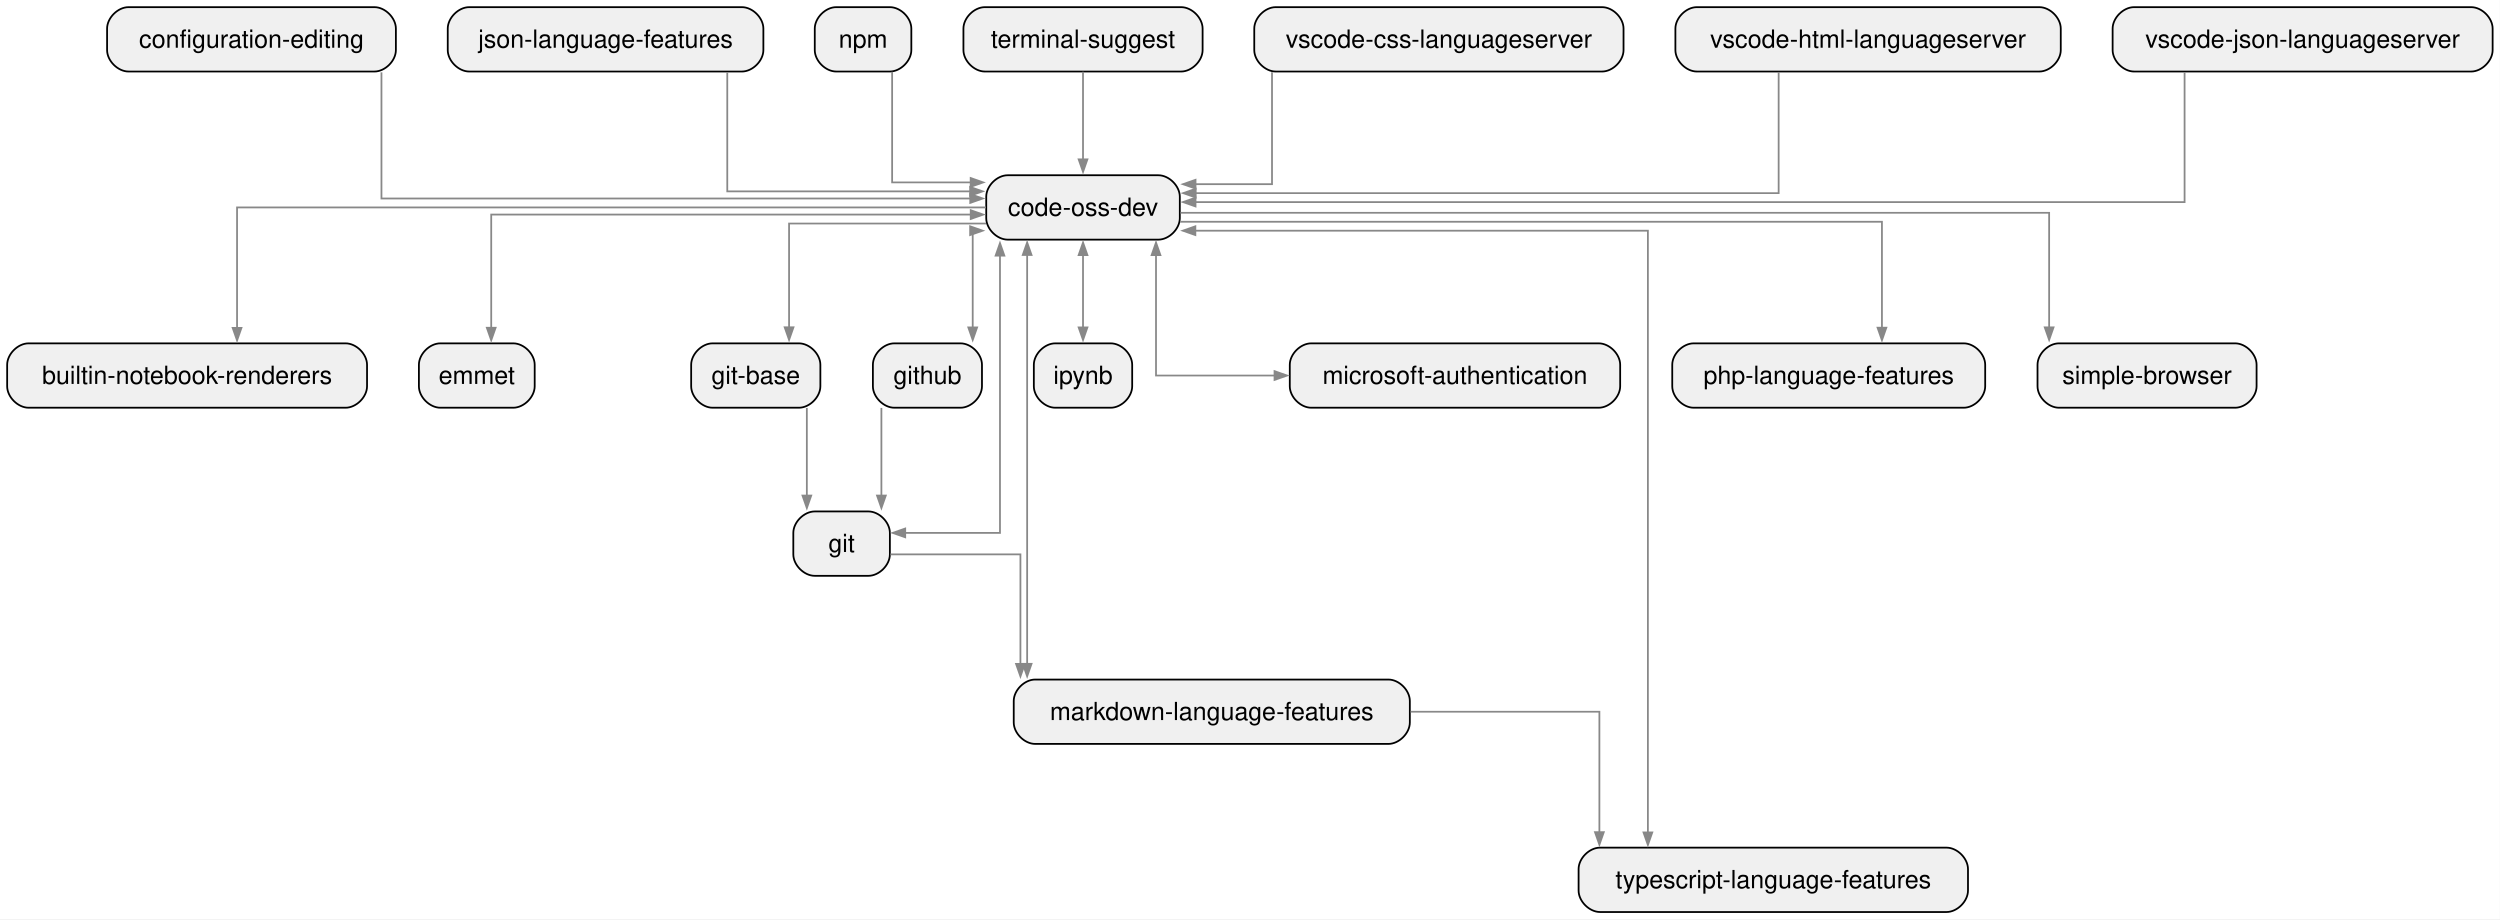
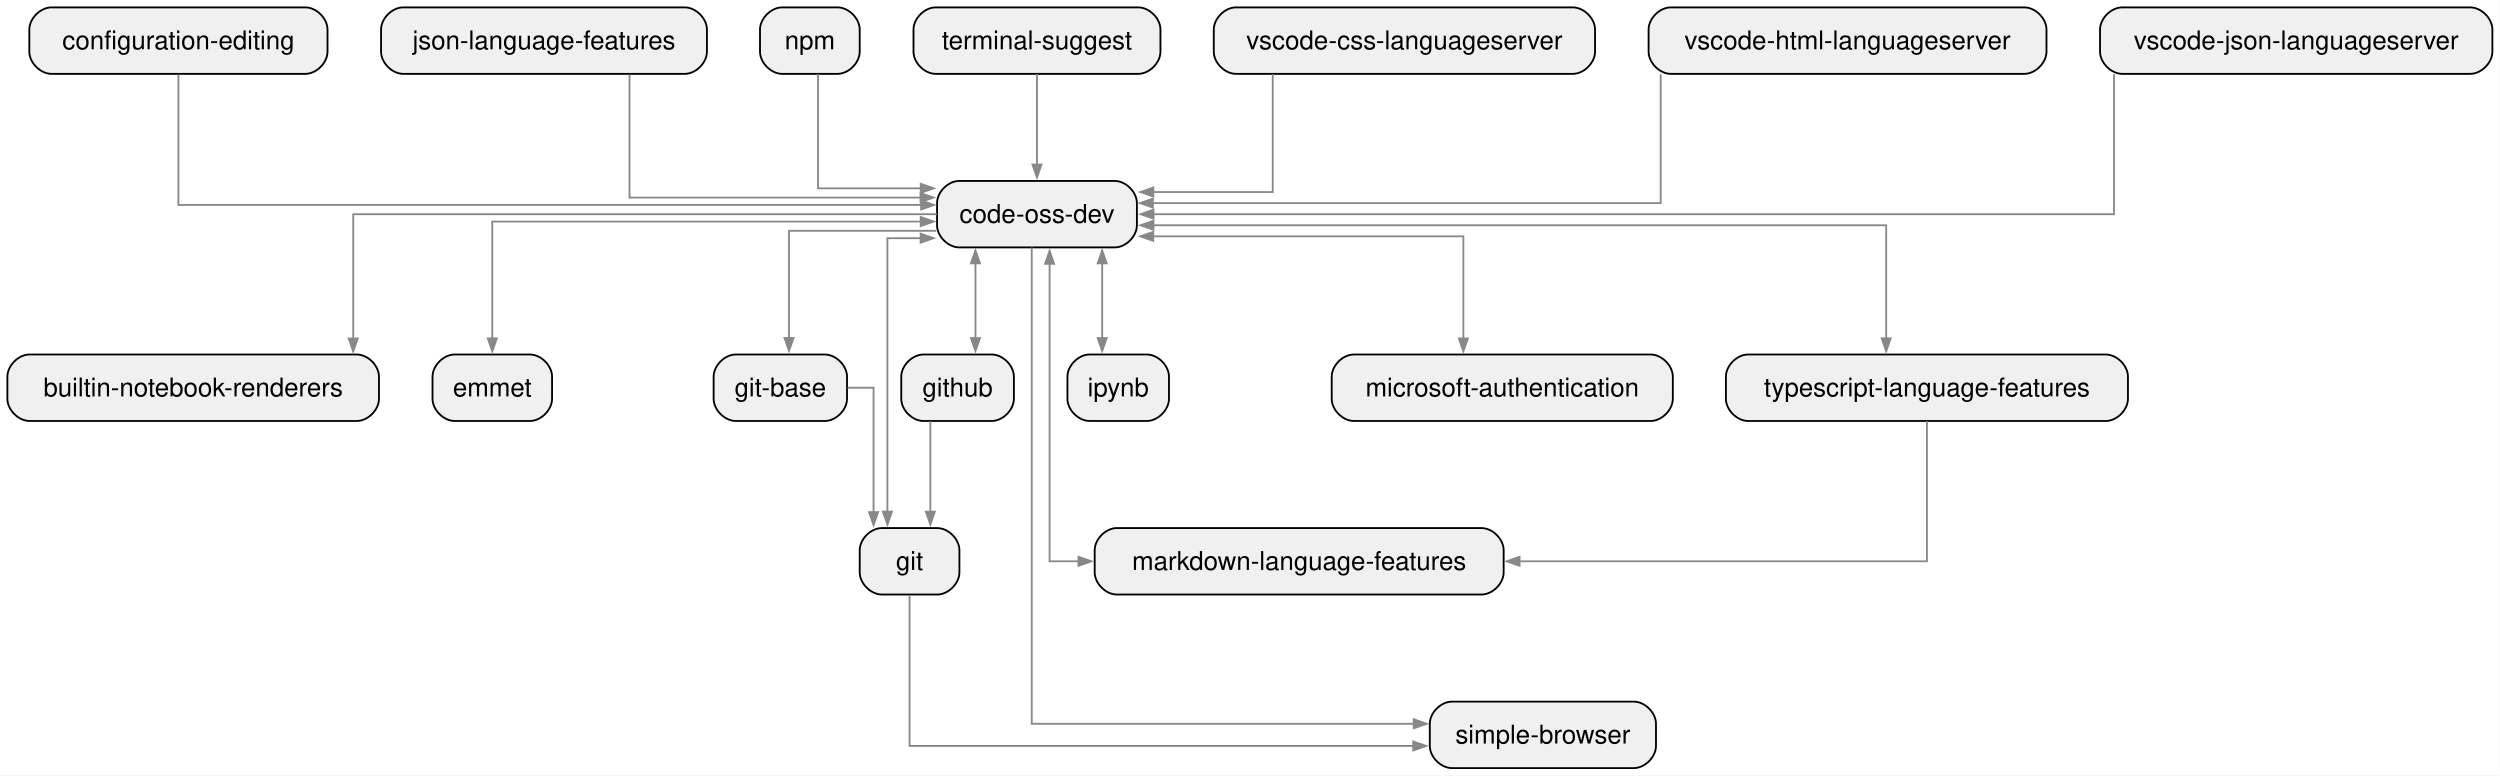
- <svg xmlns="http://www.w3.org/2000/svg" width="1398pt" height="514pt" viewBox="0.00 0.00 1398.00 514.00">
-   <g id="graph0" class="graph" transform="scale(1 1) rotate(0) translate(4 510)">
-     <polygon fill="white" stroke="none" points="-4,4 -4,-510 1393.88,-510 1393.88,4 -4,4" />
+ <svg xmlns="http://www.w3.org/2000/svg" width="1354pt" height="420pt" viewBox="0.00 0.00 1354.00 420.00">
+   <g id="graph0" class="graph" transform="scale(1 1) rotate(0) translate(4 416)">
+     <polygon fill="white" stroke="none" points="-4,4 -4,-416 1349.88,-416 1349.88,4 -4,4" />
    <g id="node1" class="node">
-       <path fill="#f0f0f0" stroke="black" d="M189.25,-318C189.25,-318 12,-318 12,-318 6,-318 0,-312 0,-306 0,-306 0,-294 0,-294 0,-288 6,-282 12,-282 12,-282 189.25,-282 189.25,-282 195.25,-282 201.25,-288 201.25,-294 201.25,-294 201.25,-306 201.25,-306 201.25,-312 195.25,-318 189.25,-318" />
-       <text xml:space="preserve" text-anchor="middle" x="100.62" y="-295.32" font-family="Helvetica,sans-Serif" font-size="14.00">builtin-notebook-renderers</text>
+       <path fill="#f0f0f0" stroke="black" d="M189.25,-224C189.25,-224 12,-224 12,-224 6,-224 0,-218 0,-212 0,-212 0,-200 0,-200 0,-194 6,-188 12,-188 12,-188 189.25,-188 189.25,-188 195.25,-188 201.25,-194 201.25,-200 201.25,-200 201.25,-212 201.25,-212 201.25,-218 195.25,-224 189.25,-224" />
+       <text xml:space="preserve" text-anchor="middle" x="100.62" y="-201.32" font-family="Helvetica,sans-Serif" font-size="14.00">builtin-notebook-renderers</text>
    </g>
    <g id="node2" class="node">
-       <path fill="#f0f0f0" stroke="black" d="M643.75,-412C643.75,-412 559.5,-412 559.5,-412 553.5,-412 547.5,-406 547.5,-400 547.5,-400 547.5,-388 547.5,-388 547.5,-382 553.5,-376 559.5,-376 559.5,-376 643.75,-376 643.75,-376 649.75,-376 655.75,-382 655.75,-388 655.75,-388 655.75,-400 655.75,-400 655.75,-406 649.75,-412 643.75,-412" />
-       <text xml:space="preserve" text-anchor="middle" x="601.62" y="-389.32" font-family="Helvetica,sans-Serif" font-size="14.00">code-oss-dev</text>
+       <path fill="#f0f0f0" stroke="black" d="M599.75,-318C599.75,-318 515.5,-318 515.5,-318 509.5,-318 503.5,-312 503.5,-306 503.5,-306 503.5,-294 503.5,-294 503.5,-288 509.5,-282 515.5,-282 515.5,-282 599.75,-282 599.75,-282 605.75,-282 611.75,-288 611.75,-294 611.75,-294 611.75,-306 611.75,-306 611.75,-312 605.75,-318 599.75,-318" />
+       <text xml:space="preserve" text-anchor="middle" x="557.62" y="-295.32" font-family="Helvetica,sans-Serif" font-size="14.00">code-oss-dev</text>
    </g>
    <g id="edge1" class="edge">
-       <path fill="none" stroke="#888888" d="M547.36,-394C423.1,-394 128.56,-394 128.56,-394 128.56,-394 128.56,-326.64 128.56,-326.64" />
-       <polygon fill="#888888" stroke="#888888" points="131.01,-326.64 128.56,-319.64 126.11,-326.64 131.01,-326.64" />
+       <path fill="none" stroke="#888888" d="M503.38,-300C400.52,-300 187.31,-300 187.31,-300 187.31,-300 187.31,-232.64 187.31,-232.64" />
+       <polygon fill="#888888" stroke="#888888" points="189.76,-232.64 187.31,-225.64 184.86,-232.64 189.76,-232.64" />
    </g>
    <g id="node4" class="node">
-       <path fill="#f0f0f0" stroke="black" d="M283,-318C283,-318 242.25,-318 242.25,-318 236.25,-318 230.25,-312 230.25,-306 230.25,-306 230.25,-294 230.25,-294 230.25,-288 236.25,-282 242.25,-282 242.25,-282 283,-282 283,-282 289,-282 295,-288 295,-294 295,-294 295,-306 295,-306 295,-312 289,-318 283,-318" />
-       <text xml:space="preserve" text-anchor="middle" x="262.62" y="-295.32" font-family="Helvetica,sans-Serif" font-size="14.00">emmet</text>
+       <path fill="#f0f0f0" stroke="black" d="M283,-224C283,-224 242.25,-224 242.25,-224 236.25,-224 230.25,-218 230.25,-212 230.25,-212 230.25,-200 230.25,-200 230.25,-194 236.25,-188 242.25,-188 242.25,-188 283,-188 283,-188 289,-188 295,-194 295,-200 295,-200 295,-212 295,-212 295,-218 289,-224 283,-224" />
+       <text xml:space="preserve" text-anchor="middle" x="262.62" y="-201.32" font-family="Helvetica,sans-Serif" font-size="14.00">emmet</text>
    </g>
    <g id="edge2" class="edge">
-       <path fill="none" stroke="#888888" d="M538.83,-390C538.83,-390 270.69,-390 270.69,-390 270.69,-390 270.69,-326.73 270.69,-326.73" />
-       <polygon fill="#888888" stroke="#888888" points="538.83,-392.45 545.83,-390 538.83,-387.55 538.83,-392.45" />
-       <polygon fill="#888888" stroke="#888888" points="273.14,-326.73 270.69,-319.73 268.24,-326.73 273.14,-326.73" />
+       <path fill="none" stroke="#888888" d="M494.66,-296C494.66,-296 262.62,-296 262.62,-296 262.62,-296 262.62,-232.73 262.62,-232.73" />
+       <polygon fill="#888888" stroke="#888888" points="494.66,-298.45 501.66,-296 494.66,-293.55 494.66,-298.45" />
+       <polygon fill="#888888" stroke="#888888" points="265.08,-232.73 262.63,-225.73 260.18,-232.73 265.08,-232.73" />
    </g>
    <g id="node5" class="node">
-       <path fill="#f0f0f0" stroke="black" d="M481.62,-224C481.62,-224 451.62,-224 451.62,-224 445.62,-224 439.62,-218 439.62,-212 439.62,-212 439.62,-200 439.62,-200 439.62,-194 445.62,-188 451.62,-188 451.62,-188 481.62,-188 481.62,-188 487.62,-188 493.62,-194 493.62,-200 493.62,-200 493.62,-212 493.62,-212 493.62,-218 487.62,-224 481.62,-224" />
-       <text xml:space="preserve" text-anchor="middle" x="466.62" y="-201.32" font-family="Helvetica,sans-Serif" font-size="14.00">git</text>
+       <path fill="#f0f0f0" stroke="black" d="M503.62,-130C503.62,-130 473.62,-130 473.62,-130 467.62,-130 461.62,-124 461.62,-118 461.62,-118 461.62,-106 461.62,-106 461.62,-100 467.62,-94 473.62,-94 473.62,-94 503.62,-94 503.62,-94 509.62,-94 515.62,-100 515.62,-106 515.62,-106 515.62,-118 515.62,-118 515.62,-124 509.62,-130 503.62,-130" />
+       <text xml:space="preserve" text-anchor="middle" x="488.62" y="-107.33" font-family="Helvetica,sans-Serif" font-size="14.00">git</text>
    </g>
    <g id="edge3" class="edge">
-       <path fill="none" stroke="#888888" d="M555.19,-367.03C555.19,-367.03 555.19,-212 555.19,-212 555.19,-212 502.19,-212 502.19,-212" />
-       <polygon fill="#888888" stroke="#888888" points="552.74,-367.03 555.19,-374.03 557.64,-367.03 552.74,-367.03" />
-       <polygon fill="#888888" stroke="#888888" points="502.19,-209.55 495.19,-212 502.19,-214.45 502.19,-209.55" />
+       <path fill="none" stroke="#888888" d="M494.63,-287C494.63,-287 476.62,-287 476.62,-287 476.62,-287 476.62,-138.91 476.62,-138.91" />
+       <polygon fill="#888888" stroke="#888888" points="494.63,-289.45 501.63,-287 494.63,-284.55 494.63,-289.45" />
+       <polygon fill="#888888" stroke="#888888" points="479.08,-138.91 476.63,-131.91 474.18,-138.91 479.08,-138.91" />
    </g>
    <g id="node6" class="node">
-       <path fill="#f0f0f0" stroke="black" d="M442.75,-318C442.75,-318 394.5,-318 394.5,-318 388.5,-318 382.5,-312 382.5,-306 382.5,-306 382.5,-294 382.5,-294 382.5,-288 388.5,-282 394.5,-282 394.5,-282 442.75,-282 442.75,-282 448.75,-282 454.75,-288 454.75,-294 454.75,-294 454.75,-306 454.75,-306 454.75,-312 448.75,-318 442.75,-318" />
-       <text xml:space="preserve" text-anchor="middle" x="418.62" y="-295.32" font-family="Helvetica,sans-Serif" font-size="14.00">git-base</text>
+       <path fill="#f0f0f0" stroke="black" d="M442.75,-224C442.75,-224 394.5,-224 394.5,-224 388.5,-224 382.5,-218 382.5,-212 382.5,-212 382.5,-200 382.5,-200 382.5,-194 388.5,-188 394.5,-188 394.5,-188 442.75,-188 442.75,-188 448.75,-188 454.75,-194 454.75,-200 454.75,-200 454.75,-212 454.75,-212 454.75,-218 448.75,-224 442.75,-224" />
+       <text xml:space="preserve" text-anchor="middle" x="418.62" y="-201.32" font-family="Helvetica,sans-Serif" font-size="14.00">git-base</text>
    </g>
    <g id="edge4" class="edge">
-       <path fill="none" stroke="#888888" d="M547.35,-385C499.47,-385 437.25,-385 437.25,-385 437.25,-385 437.25,-326.96 437.25,-326.96" />
-       <polygon fill="#888888" stroke="#888888" points="439.7,-326.96 437.25,-319.96 434.8,-326.96 439.7,-326.96" />
+       <path fill="none" stroke="#888888" d="M503,-291C465.82,-291 423.33,-291 423.33,-291 423.33,-291 423.33,-232.96 423.33,-232.96" />
+       <polygon fill="#888888" stroke="#888888" points="425.78,-232.96 423.33,-225.96 420.88,-232.96 425.78,-232.96" />
    </g>
    <g id="node7" class="node">
-       <path fill="#f0f0f0" stroke="black" d="M533.12,-318C533.12,-318 496.12,-318 496.12,-318 490.12,-318 484.12,-312 484.12,-306 484.12,-306 484.12,-294 484.12,-294 484.12,-288 490.12,-282 496.12,-282 496.12,-282 533.12,-282 533.12,-282 539.12,-282 545.12,-288 545.12,-294 545.12,-294 545.12,-306 545.12,-306 545.12,-312 539.12,-318 533.12,-318" />
-       <text xml:space="preserve" text-anchor="middle" x="514.62" y="-295.32" font-family="Helvetica,sans-Serif" font-size="14.00">github</text>
+       <path fill="#f0f0f0" stroke="black" d="M533.12,-224C533.12,-224 496.12,-224 496.12,-224 490.12,-224 484.12,-218 484.12,-212 484.12,-212 484.12,-200 484.12,-200 484.12,-194 490.12,-188 496.12,-188 496.12,-188 533.12,-188 533.12,-188 539.12,-188 545.12,-194 545.12,-200 545.12,-200 545.12,-212 545.12,-212 545.12,-218 539.12,-224 533.12,-224" />
+       <text xml:space="preserve" text-anchor="middle" x="514.62" y="-201.32" font-family="Helvetica,sans-Serif" font-size="14.00">github</text>
    </g>
    <g id="edge5" class="edge">
-       <path fill="none" stroke="#888888" d="M540.65,-381C540.65,-381 539.94,-381 539.94,-381 539.94,-381 539.94,-326.89 539.94,-326.89" />
-       <polygon fill="#888888" stroke="#888888" points="538.5,-383.45 545.5,-381 538.5,-378.55 538.5,-383.45" />
-       <polygon fill="#888888" stroke="#888888" points="542.39,-326.89 539.94,-319.89 537.49,-326.89 542.39,-326.89" />
+       <path fill="none" stroke="#888888" d="M524.31,-273.36C524.31,-273.36 524.31,-232.9 524.31,-232.9" />
+       <polygon fill="#888888" stroke="#888888" points="521.86,-273.36 524.31,-280.36 526.76,-273.36 521.86,-273.36" />
+       <polygon fill="#888888" stroke="#888888" points="526.76,-232.9 524.31,-225.9 521.86,-232.9 526.76,-232.9" />
    </g>
    <g id="node8" class="node">
-       <path fill="#f0f0f0" stroke="black" d="M617.12,-318C617.12,-318 586.12,-318 586.12,-318 580.12,-318 574.12,-312 574.12,-306 574.12,-306 574.12,-294 574.12,-294 574.12,-288 580.12,-282 586.12,-282 586.12,-282 617.12,-282 617.12,-282 623.12,-282 629.12,-288 629.12,-294 629.12,-294 629.12,-306 629.12,-306 629.12,-312 623.12,-318 617.12,-318" />
-       <text xml:space="preserve" text-anchor="middle" x="601.62" y="-295.32" font-family="Helvetica,sans-Serif" font-size="14.00">ipynb</text>
+       <path fill="#f0f0f0" stroke="black" d="M617.12,-224C617.12,-224 586.12,-224 586.12,-224 580.12,-224 574.12,-218 574.12,-212 574.12,-212 574.12,-200 574.12,-200 574.12,-194 580.12,-188 586.12,-188 586.12,-188 617.12,-188 617.12,-188 623.12,-188 629.12,-194 629.12,-200 629.12,-200 629.12,-212 629.12,-212 629.12,-218 623.12,-224 617.12,-224" />
+       <text xml:space="preserve" text-anchor="middle" x="601.62" y="-201.32" font-family="Helvetica,sans-Serif" font-size="14.00">ipynb</text>
    </g>
    <g id="edge6" class="edge">
-       <path fill="none" stroke="#888888" d="M601.62,-367.36C601.62,-367.36 601.62,-326.9 601.62,-326.9" />
-       <polygon fill="#888888" stroke="#888888" points="599.18,-367.36 601.63,-374.36 604.08,-367.36 599.18,-367.36" />
-       <polygon fill="#888888" stroke="#888888" points="604.08,-326.9 601.63,-319.9 599.18,-326.9 604.08,-326.9" />
+       <path fill="none" stroke="#888888" d="M592.94,-273.36C592.94,-273.36 592.94,-232.9 592.94,-232.9" />
+       <polygon fill="#888888" stroke="#888888" points="590.49,-273.36 592.94,-280.36 595.39,-273.36 590.49,-273.36" />
+       <polygon fill="#888888" stroke="#888888" points="595.39,-232.9 592.94,-225.9 590.49,-232.9 595.39,-232.9" />
    </g>
    <g id="node10" class="node">
-       <path fill="#f0f0f0" stroke="black" d="M772.38,-130C772.38,-130 574.88,-130 574.88,-130 568.88,-130 562.88,-124 562.88,-118 562.88,-118 562.88,-106 562.88,-106 562.88,-100 568.88,-94 574.88,-94 574.88,-94 772.38,-94 772.38,-94 778.38,-94 784.38,-100 784.38,-106 784.38,-106 784.38,-118 784.38,-118 784.38,-124 778.38,-130 772.38,-130" />
-       <text xml:space="preserve" text-anchor="middle" x="673.62" y="-107.33" font-family="Helvetica,sans-Serif" font-size="14.00">markdown-language-features</text>
+       <path fill="#f0f0f0" stroke="black" d="M798.38,-130C798.38,-130 600.88,-130 600.88,-130 594.88,-130 588.88,-124 588.88,-118 588.88,-118 588.88,-106 588.88,-106 588.88,-100 594.88,-94 600.88,-94 600.88,-94 798.38,-94 798.38,-94 804.38,-94 810.38,-100 810.38,-106 810.38,-106 810.38,-118 810.38,-118 810.38,-124 804.38,-130 798.38,-130" />
+       <text xml:space="preserve" text-anchor="middle" x="699.62" y="-107.33" font-family="Helvetica,sans-Serif" font-size="14.00">markdown-language-features</text>
    </g>
    <g id="edge7" class="edge">
-       <path fill="none" stroke="#888888" d="M570.38,-367.42C570.38,-367.42 570.38,-138.8 570.38,-138.8" />
-       <polygon fill="#888888" stroke="#888888" points="567.93,-367.42 570.38,-374.42 572.83,-367.42 567.93,-367.42" />
-       <polygon fill="#888888" stroke="#888888" points="572.83,-138.8 570.38,-131.8 567.93,-138.8 572.83,-138.8" />
+       <path fill="none" stroke="#888888" d="M564.46,-273.12C564.46,-273.12 564.46,-112 564.46,-112 564.46,-112 580.11,-112 580.11,-112" />
+       <polygon fill="#888888" stroke="#888888" points="562.01,-273.12 564.46,-280.12 566.91,-273.12 562.01,-273.12" />
+       <polygon fill="#888888" stroke="#888888" points="580.11,-114.45 587.11,-112 580.11,-109.55 580.11,-114.45" />
    </g>
    <g id="node11" class="node">
-       <path fill="#f0f0f0" stroke="black" d="M890,-318C890,-318 729.25,-318 729.25,-318 723.25,-318 717.25,-312 717.25,-306 717.25,-306 717.25,-294 717.25,-294 717.25,-288 723.25,-282 729.25,-282 729.25,-282 890,-282 890,-282 896,-282 902,-288 902,-294 902,-294 902,-306 902,-306 902,-312 896,-318 890,-318" />
-       <text xml:space="preserve" text-anchor="middle" x="809.62" y="-295.32" font-family="Helvetica,sans-Serif" font-size="14.00">microsoft-authentication</text>
+       <path fill="#f0f0f0" stroke="black" d="M890,-224C890,-224 729.25,-224 729.25,-224 723.25,-224 717.25,-218 717.25,-212 717.25,-212 717.25,-200 717.25,-200 717.25,-194 723.25,-188 729.25,-188 729.25,-188 890,-188 890,-188 896,-188 902,-194 902,-200 902,-200 902,-212 902,-212 902,-218 896,-224 890,-224" />
+       <text xml:space="preserve" text-anchor="middle" x="809.62" y="-201.32" font-family="Helvetica,sans-Serif" font-size="14.00">microsoft-authentication</text>
    </g>
    <g id="edge8" class="edge">
-       <path fill="none" stroke="#888888" d="M642.44,-367.36C642.44,-367.36 642.44,-300 642.44,-300 642.44,-300 708.72,-300 708.72,-300" />
-       <polygon fill="#888888" stroke="#888888" points="639.99,-367.36 642.44,-374.36 644.89,-367.36 639.99,-367.36" />
-       <polygon fill="#888888" stroke="#888888" points="708.72,-302.45 715.72,-300 708.72,-297.55 708.72,-302.45" />
+       <path fill="none" stroke="#888888" d="M620.58,-288C620.58,-288 788.56,-288 788.56,-288 788.56,-288 788.56,-232.71 788.56,-232.71" />
+       <polygon fill="#888888" stroke="#888888" points="620.58,-285.55 613.58,-288 620.58,-290.45 620.58,-285.55" />
+       <polygon fill="#888888" stroke="#888888" points="791.01,-232.71 788.56,-225.71 786.11,-232.71 791.01,-232.71" />
    </g>
    <g id="node13" class="node">
-       <path fill="#f0f0f0" stroke="black" d="M1094.12,-318C1094.12,-318 943.12,-318 943.12,-318 937.12,-318 931.12,-312 931.12,-306 931.12,-306 931.12,-294 931.12,-294 931.12,-288 937.12,-282 943.12,-282 943.12,-282 1094.12,-282 1094.12,-282 1100.12,-282 1106.12,-288 1106.12,-294 1106.12,-294 1106.12,-306 1106.12,-306 1106.12,-312 1100.12,-318 1094.12,-318" />
-       <text xml:space="preserve" text-anchor="middle" x="1018.62" y="-295.32" font-family="Helvetica,sans-Serif" font-size="14.00">php-language-features</text>
+       <path fill="#f0f0f0" stroke="black" d="M880.88,-36C880.88,-36 782.38,-36 782.38,-36 776.38,-36 770.38,-30 770.38,-24 770.38,-24 770.38,-12 770.38,-12 770.38,-6 776.38,0 782.38,0 782.38,0 880.88,0 880.88,0 886.88,0 892.88,-6 892.88,-12 892.88,-12 892.88,-24 892.88,-24 892.88,-30 886.88,-36 880.88,-36" />
+       <text xml:space="preserve" text-anchor="middle" x="831.62" y="-13.32" font-family="Helvetica,sans-Serif" font-size="14.00">simple-browser</text>
    </g>
    <g id="edge9" class="edge">
-       <path fill="none" stroke="#888888" d="M655.96,-386C775.02,-386 1048.38,-386 1048.38,-386 1048.38,-386 1048.38,-326.75 1048.38,-326.75" />
-       <polygon fill="#888888" stroke="#888888" points="1050.83,-326.75 1048.38,-319.75 1045.93,-326.75 1050.83,-326.75" />
+       <path fill="none" stroke="#888888" d="M554.79,-281.89C554.79,-220.49 554.79,-24 554.79,-24 554.79,-24 761.67,-24 761.67,-24" />
+       <polygon fill="#888888" stroke="#888888" points="761.67,-26.45 768.67,-24 761.67,-21.55 761.67,-26.45" />
+     </g>
+     <g id="node15" class="node">
+       <path fill="#f0f0f0" stroke="black" d="M1136.5,-224C1136.5,-224 942.75,-224 942.75,-224 936.75,-224 930.75,-218 930.75,-212 930.75,-212 930.75,-200 930.75,-200 930.75,-194 936.75,-188 942.75,-188 942.75,-188 1136.5,-188 1136.5,-188 1142.5,-188 1148.5,-194 1148.5,-200 1148.5,-200 1148.5,-212 1148.5,-212 1148.5,-218 1142.5,-224 1136.5,-224" />
+       <text xml:space="preserve" text-anchor="middle" x="1039.62" y="-201.32" font-family="Helvetica,sans-Serif" font-size="14.00">typescript-language-features</text>
+     </g>
+     <g id="edge10" class="edge">
+       <path fill="none" stroke="#888888" d="M620.71,-294C620.71,-294 1017.56,-294 1017.56,-294 1017.56,-294 1017.56,-232.75 1017.56,-232.75" />
+       <polygon fill="#888888" stroke="#888888" points="620.71,-291.55 613.71,-294 620.71,-296.45 620.71,-291.55" />
+       <polygon fill="#888888" stroke="#888888" points="1020.01,-232.75 1017.56,-225.75 1015.11,-232.75 1020.01,-232.75" />
+     </g>
+     <g id="node3" class="node">
+       <path fill="#f0f0f0" stroke="black" d="M161.38,-412C161.38,-412 23.88,-412 23.88,-412 17.88,-412 11.88,-406 11.88,-400 11.88,-400 11.88,-388 11.88,-388 11.88,-382 17.88,-376 23.88,-376 23.88,-376 161.38,-376 161.38,-376 167.38,-376 173.38,-382 173.38,-388 173.38,-388 173.38,-400 173.38,-400 173.38,-406 167.38,-412 161.38,-412" />
+       <text xml:space="preserve" text-anchor="middle" x="92.62" y="-389.32" font-family="Helvetica,sans-Serif" font-size="14.00">configuration-editing</text>
+     </g>
+     <g id="edge11" class="edge">
+       <path fill="none" stroke="#888888" d="M92.62,-375.56C92.62,-349.49 92.62,-305 92.62,-305 92.62,-305 494.86,-305 494.86,-305" />
+       <polygon fill="#888888" stroke="#888888" points="494.86,-307.45 501.86,-305 494.86,-302.55 494.86,-307.45" />
+     </g>
+     <g id="edge14" class="edge">
+       <path fill="none" stroke="#888888" d="M488.62,-93.66C488.62,-64.79 488.62,-12 488.62,-12 488.62,-12 761.39,-12 761.39,-12" />
+       <polygon fill="#888888" stroke="#888888" points="761.39,-14.45 768.39,-12 761.39,-9.55 761.39,-14.45" />
+     </g>
+     <g id="edge15" class="edge">
+       <path fill="none" stroke="#888888" d="M455.06,-206C463.02,-206 469.12,-206 469.12,-206 469.12,-206 469.12,-138.64 469.12,-138.64" />
+       <polygon fill="#888888" stroke="#888888" points="471.58,-138.64 469.13,-131.64 466.68,-138.64 471.58,-138.64" />
+     </g>
+     <g id="edge17" class="edge">
+       <path fill="none" stroke="#888888" d="M499.88,-187.88C499.88,-187.88 499.88,-138.9 499.88,-138.9" />
+       <polygon fill="#888888" stroke="#888888" points="502.33,-138.9 499.88,-131.9 497.43,-138.9 502.33,-138.9" />
+     </g>
+     <g id="node9" class="node">
+       <path fill="#f0f0f0" stroke="black" d="M366.88,-412C366.88,-412 214.38,-412 214.38,-412 208.38,-412 202.38,-406 202.38,-400 202.38,-400 202.38,-388 202.38,-388 202.38,-382 208.38,-376 214.38,-376 214.38,-376 366.88,-376 366.88,-376 372.88,-376 378.88,-382 378.88,-388 378.88,-388 378.88,-400 378.88,-400 378.88,-406 372.88,-412 366.88,-412" />
+       <text xml:space="preserve" text-anchor="middle" x="290.62" y="-389.32" font-family="Helvetica,sans-Serif" font-size="14.00">json-language-features</text>
+     </g>
+     <g id="edge19" class="edge">
+       <path fill="none" stroke="#888888" d="M336.94,-375.56C336.94,-350.56 336.94,-309 336.94,-309 336.94,-309 494.56,-309 494.56,-309" />
+       <polygon fill="#888888" stroke="#888888" points="494.56,-311.45 501.56,-309 494.56,-306.55 494.56,-311.45" />
+     </g>
+     <g id="node12" class="node">
+       <path fill="#f0f0f0" stroke="black" d="M449.62,-412C449.62,-412 419.62,-412 419.62,-412 413.62,-412 407.62,-406 407.62,-400 407.62,-400 407.62,-388 407.62,-388 407.62,-382 413.62,-376 419.62,-376 419.62,-376 449.62,-376 449.62,-376 455.62,-376 461.62,-382 461.62,-388 461.62,-388 461.62,-400 461.62,-400 461.62,-406 455.62,-412 449.62,-412" />
+       <text xml:space="preserve" text-anchor="middle" x="434.62" y="-389.32" font-family="Helvetica,sans-Serif" font-size="14.00">npm</text>
+     </g>
+     <g id="edge22" class="edge">
+       <path fill="none" stroke="#888888" d="M439.04,-375.85C439.04,-352.24 439.04,-314 439.04,-314 439.04,-314 494.68,-314 494.68,-314" />
+       <polygon fill="#888888" stroke="#888888" points="494.68,-316.45 501.68,-314 494.68,-311.55 494.68,-316.45" />
    </g>
    <g id="node14" class="node">
-       <path fill="#f0f0f0" stroke="black" d="M1245.88,-318C1245.88,-318 1147.38,-318 1147.38,-318 1141.38,-318 1135.38,-312 1135.38,-306 1135.38,-306 1135.38,-294 1135.38,-294 1135.38,-288 1141.38,-282 1147.38,-282 1147.38,-282 1245.88,-282 1245.88,-282 1251.88,-282 1257.88,-288 1257.88,-294 1257.88,-294 1257.88,-306 1257.88,-306 1257.88,-312 1251.88,-318 1245.88,-318" />
-       <text xml:space="preserve" text-anchor="middle" x="1196.62" y="-295.32" font-family="Helvetica,sans-Serif" font-size="14.00">simple-browser</text>
+       <path fill="#f0f0f0" stroke="black" d="M612.5,-412C612.5,-412 502.75,-412 502.75,-412 496.75,-412 490.75,-406 490.75,-400 490.75,-400 490.75,-388 490.75,-388 490.75,-382 496.75,-376 502.75,-376 502.75,-376 612.5,-376 612.5,-376 618.5,-376 624.5,-382 624.5,-388 624.5,-388 624.5,-400 624.5,-400 624.5,-406 618.5,-412 612.5,-412" />
+       <text xml:space="preserve" text-anchor="middle" x="557.62" y="-389.32" font-family="Helvetica,sans-Serif" font-size="14.00">terminal-suggest</text>
    </g>
-     <g id="edge10" class="edge">
-       <path fill="none" stroke="#888888" d="M656.15,-391C793.32,-391 1141.88,-391 1141.88,-391 1141.88,-391 1141.88,-326.93 1141.88,-326.93" />
-       <polygon fill="#888888" stroke="#888888" points="1144.33,-326.93 1141.88,-319.93 1139.43,-326.93 1144.33,-326.93" />
+     <g id="edge23" class="edge">
+       <path fill="none" stroke="#888888" d="M557.62,-375.88C557.62,-375.88 557.62,-326.9 557.62,-326.9" />
+       <polygon fill="#888888" stroke="#888888" points="560.08,-326.9 557.63,-319.9 555.18,-326.9 560.08,-326.9" />
+     </g>
+     <g id="edge25" class="edge">
+       <path fill="none" stroke="#888888" d="M1039.62,-187.88C1039.62,-160.56 1039.62,-112 1039.62,-112 1039.62,-112 819,-112 819,-112" />
+       <polygon fill="#888888" stroke="#888888" points="819,-109.55 812,-112 819,-114.45 819,-109.55" />
    </g>
    <g id="node16" class="node">
-       <path fill="#f0f0f0" stroke="black" d="M1084.5,-36C1084.5,-36 890.75,-36 890.75,-36 884.75,-36 878.75,-30 878.75,-24 878.75,-24 878.75,-12 878.75,-12 878.75,-6 884.75,0 890.75,0 890.75,0 1084.5,0 1084.5,0 1090.5,0 1096.5,-6 1096.5,-12 1096.5,-12 1096.5,-24 1096.5,-24 1096.5,-30 1090.5,-36 1084.5,-36" />
-       <text xml:space="preserve" text-anchor="middle" x="987.62" y="-13.32" font-family="Helvetica,sans-Serif" font-size="14.00">typescript-language-features</text>
+       <path fill="#f0f0f0" stroke="black" d="M847.88,-412C847.88,-412 665.38,-412 665.38,-412 659.38,-412 653.38,-406 653.38,-400 653.38,-400 653.38,-388 653.38,-388 653.38,-382 659.38,-376 665.38,-376 665.38,-376 847.88,-376 847.88,-376 853.88,-376 859.88,-382 859.88,-388 859.88,-388 859.88,-400 859.88,-400 859.88,-406 853.88,-412 847.88,-412" />
+       <text xml:space="preserve" text-anchor="middle" x="756.62" y="-389.32" font-family="Helvetica,sans-Serif" font-size="14.00">vscode-css-languageserver</text>
    </g>
-     <g id="edge11" class="edge">
-       <path fill="none" stroke="#888888" d="M664.44,-381C664.44,-381 917.5,-381 917.5,-381 917.5,-381 917.5,-44.51 917.5,-44.51" />
-       <polygon fill="#888888" stroke="#888888" points="664.44,-378.55 657.44,-381 664.44,-383.45 664.44,-378.55" />
-       <polygon fill="#888888" stroke="#888888" points="919.95,-44.51 917.5,-37.51 915.05,-44.51 919.95,-44.51" />
-     </g>
-     <g id="node3" class="node">
-       <path fill="#f0f0f0" stroke="black" d="M205.38,-506C205.38,-506 67.88,-506 67.88,-506 61.88,-506 55.88,-500 55.88,-494 55.88,-494 55.88,-482 55.88,-482 55.88,-476 61.88,-470 67.88,-470 67.88,-470 205.38,-470 205.38,-470 211.38,-470 217.38,-476 217.38,-482 217.38,-482 217.38,-494 217.38,-494 217.38,-500 211.38,-506 205.38,-506" />
-       <text xml:space="preserve" text-anchor="middle" x="136.62" y="-483.32" font-family="Helvetica,sans-Serif" font-size="14.00">configuration-editing</text>
-     </g>
-     <g id="edge12" class="edge">
-       <path fill="none" stroke="#888888" d="M209.31,-469.56C209.31,-443.49 209.31,-399 209.31,-399 209.31,-399 538.56,-399 538.56,-399" />
-       <polygon fill="#888888" stroke="#888888" points="538.56,-401.45 545.56,-399 538.56,-396.55 538.56,-401.45" />
-     </g>
-     <g id="edge15" class="edge">
-       <path fill="none" stroke="#888888" d="M493.95,-200C523.56,-200 566.62,-200 566.62,-200 566.62,-200 566.62,-138.75 566.62,-138.75" />
-       <polygon fill="#888888" stroke="#888888" points="569.08,-138.75 566.63,-131.75 564.18,-138.75 569.08,-138.75" />
-     </g>
-     <g id="edge16" class="edge">
-       <path fill="none" stroke="#888888" d="M447.19,-281.88C447.19,-281.88 447.19,-232.9 447.19,-232.9" />
-       <polygon fill="#888888" stroke="#888888" points="449.64,-232.9 447.19,-225.9 444.74,-232.9 449.64,-232.9" />
-     </g>
-     <g id="edge18" class="edge">
-       <path fill="none" stroke="#888888" d="M488.88,-281.88C488.88,-281.88 488.88,-232.9 488.88,-232.9" />
-       <polygon fill="#888888" stroke="#888888" points="491.33,-232.9 488.88,-225.9 486.43,-232.9 491.33,-232.9" />
-     </g>
-     <g id="node9" class="node">
-       <path fill="#f0f0f0" stroke="black" d="M410.88,-506C410.88,-506 258.38,-506 258.38,-506 252.38,-506 246.38,-500 246.38,-494 246.38,-494 246.38,-482 246.38,-482 246.38,-476 252.38,-470 258.38,-470 258.38,-470 410.88,-470 410.88,-470 416.88,-470 422.88,-476 422.88,-482 422.88,-482 422.88,-494 422.88,-494 422.88,-500 416.88,-506 410.88,-506" />
-       <text xml:space="preserve" text-anchor="middle" x="334.62" y="-483.32" font-family="Helvetica,sans-Serif" font-size="14.00">json-language-features</text>
-     </g>
-     <g id="edge20" class="edge">
-       <path fill="none" stroke="#888888" d="M402.69,-469.56C402.69,-444.56 402.69,-403 402.69,-403 402.69,-403 538.49,-403 538.49,-403" />
-       <polygon fill="#888888" stroke="#888888" points="538.49,-405.45 545.49,-403 538.49,-400.55 538.49,-405.45" />
-     </g>
-     <g id="edge22" class="edge">
-       <path fill="none" stroke="#888888" d="M784.86,-112C838.08,-112 890.38,-112 890.38,-112 890.38,-112 890.38,-44.64 890.38,-44.64" />
-       <polygon fill="#888888" stroke="#888888" points="892.83,-44.64 890.38,-37.64 887.93,-44.64 892.83,-44.64" />
-     </g>
-     <g id="node12" class="node">
-       <path fill="#f0f0f0" stroke="black" d="M493.62,-506C493.62,-506 463.62,-506 463.62,-506 457.62,-506 451.62,-500 451.62,-494 451.62,-494 451.62,-482 451.62,-482 451.62,-476 457.62,-470 463.62,-470 463.62,-470 493.62,-470 493.62,-470 499.62,-470 505.62,-476 505.62,-482 505.62,-482 505.62,-494 505.62,-494 505.62,-500 499.62,-506 493.62,-506" />
-       <text xml:space="preserve" text-anchor="middle" x="478.62" y="-483.32" font-family="Helvetica,sans-Serif" font-size="14.00">npm</text>
-     </g>
-     <g id="edge24" class="edge">
-       <path fill="none" stroke="#888888" d="M494.88,-469.85C494.88,-446.24 494.88,-408 494.88,-408 494.88,-408 538.8,-408 538.8,-408" />
-       <polygon fill="#888888" stroke="#888888" points="538.8,-410.45 545.8,-408 538.8,-405.55 538.8,-410.45" />
-     </g>
-     <g id="node15" class="node">
-       <path fill="#f0f0f0" stroke="black" d="M656.5,-506C656.5,-506 546.75,-506 546.75,-506 540.75,-506 534.75,-500 534.75,-494 534.75,-494 534.75,-482 534.75,-482 534.75,-476 540.75,-470 546.75,-470 546.75,-470 656.5,-470 656.5,-470 662.5,-470 668.5,-476 668.5,-482 668.5,-482 668.5,-494 668.5,-494 668.5,-500 662.5,-506 656.5,-506" />
-       <text xml:space="preserve" text-anchor="middle" x="601.62" y="-483.32" font-family="Helvetica,sans-Serif" font-size="14.00">terminal-suggest</text>
-     </g>
-     <g id="edge25" class="edge">
-       <path fill="none" stroke="#888888" d="M601.62,-469.88C601.62,-469.88 601.62,-420.9 601.62,-420.9" />
-       <polygon fill="#888888" stroke="#888888" points="604.08,-420.9 601.63,-413.9 599.18,-420.9 604.08,-420.9" />
+     <g id="edge26" class="edge">
+       <path fill="none" stroke="#888888" d="M685.31,-375.8C685.31,-351.64 685.31,-312 685.31,-312 685.31,-312 620.66,-312 620.66,-312" />
+       <polygon fill="#888888" stroke="#888888" points="620.66,-309.55 613.66,-312 620.66,-314.45 620.66,-309.55" />
    </g>
    <g id="node17" class="node">
-       <path fill="#f0f0f0" stroke="black" d="M891.88,-506C891.88,-506 709.38,-506 709.38,-506 703.38,-506 697.38,-500 697.38,-494 697.38,-494 697.38,-482 697.38,-482 697.38,-476 703.38,-470 709.38,-470 709.38,-470 891.88,-470 891.88,-470 897.88,-470 903.88,-476 903.88,-482 903.88,-482 903.88,-494 903.88,-494 903.88,-500 897.88,-506 891.88,-506" />
-       <text xml:space="preserve" text-anchor="middle" x="800.62" y="-483.32" font-family="Helvetica,sans-Serif" font-size="14.00">vscode-css-languageserver</text>
+       <path fill="#f0f0f0" stroke="black" d="M1092.38,-412C1092.38,-412 900.88,-412 900.88,-412 894.88,-412 888.88,-406 888.88,-400 888.88,-400 888.88,-388 888.88,-388 888.88,-382 894.88,-376 900.88,-376 900.88,-376 1092.38,-376 1092.38,-376 1098.38,-376 1104.38,-382 1104.38,-388 1104.38,-388 1104.38,-400 1104.38,-400 1104.38,-406 1098.38,-412 1092.38,-412" />
+       <text xml:space="preserve" text-anchor="middle" x="996.62" y="-389.32" font-family="Helvetica,sans-Serif" font-size="14.00">vscode-html-languageserver</text>
    </g>
    <g id="edge27" class="edge">
-       <path fill="none" stroke="#888888" d="M707.31,-469.62C707.31,-445.72 707.31,-407 707.31,-407 707.31,-407 664.53,-407 664.53,-407" />
-       <polygon fill="#888888" stroke="#888888" points="664.53,-404.55 657.53,-407 664.53,-409.45 664.53,-404.55" />
+       <path fill="none" stroke="#888888" d="M895.44,-375.77C895.44,-349.99 895.44,-306 895.44,-306 895.44,-306 620.41,-306 620.41,-306" />
+       <polygon fill="#888888" stroke="#888888" points="620.41,-303.55 613.41,-306 620.41,-308.45 620.41,-303.55" />
    </g>
    <g id="node18" class="node">
-       <path fill="#f0f0f0" stroke="black" d="M1136.38,-506C1136.38,-506 944.88,-506 944.88,-506 938.88,-506 932.88,-500 932.88,-494 932.88,-494 932.88,-482 932.88,-482 932.88,-476 938.88,-470 944.88,-470 944.88,-470 1136.38,-470 1136.38,-470 1142.38,-470 1148.38,-476 1148.38,-482 1148.38,-482 1148.38,-494 1148.38,-494 1148.38,-500 1142.38,-506 1136.38,-506" />
-       <text xml:space="preserve" text-anchor="middle" x="1040.62" y="-483.32" font-family="Helvetica,sans-Serif" font-size="14.00">vscode-html-languageserver</text>
+       <path fill="#f0f0f0" stroke="black" d="M1333.88,-412C1333.88,-412 1145.38,-412 1145.38,-412 1139.38,-412 1133.38,-406 1133.38,-400 1133.38,-400 1133.38,-388 1133.38,-388 1133.38,-382 1139.38,-376 1145.38,-376 1145.38,-376 1333.88,-376 1333.88,-376 1339.88,-376 1345.88,-382 1345.88,-388 1345.88,-388 1345.88,-400 1345.88,-400 1345.88,-406 1339.88,-412 1333.88,-412" />
+       <text xml:space="preserve" text-anchor="middle" x="1239.62" y="-389.32" font-family="Helvetica,sans-Serif" font-size="14.00">vscode-json-languageserver</text>
    </g>
    <g id="edge28" class="edge">
-       <path fill="none" stroke="#888888" d="M990.62,-469.76C990.62,-444.52 990.62,-402 990.62,-402 990.62,-402 664.64,-402 664.64,-402" />
-       <polygon fill="#888888" stroke="#888888" points="664.64,-399.55 657.64,-402 664.64,-404.45 664.64,-399.55" />
-     </g>
-     <g id="node19" class="node">
-       <path fill="#f0f0f0" stroke="black" d="M1377.88,-506C1377.88,-506 1189.38,-506 1189.38,-506 1183.38,-506 1177.38,-500 1177.38,-494 1177.38,-494 1177.38,-482 1177.38,-482 1177.38,-476 1183.38,-470 1189.38,-470 1189.38,-470 1377.88,-470 1377.88,-470 1383.88,-470 1389.88,-476 1389.88,-482 1389.88,-482 1389.88,-494 1389.88,-494 1389.88,-500 1383.88,-506 1377.88,-506" />
-       <text xml:space="preserve" text-anchor="middle" x="1283.62" y="-483.32" font-family="Helvetica,sans-Serif" font-size="14.00">vscode-json-languageserver</text>
-     </g>
-     <g id="edge29" class="edge">
-       <path fill="none" stroke="#888888" d="M1217.62,-469.58C1217.62,-442.99 1217.62,-397 1217.62,-397 1217.62,-397 664.53,-397 664.53,-397" />
-       <polygon fill="#888888" stroke="#888888" points="664.53,-394.55 657.53,-397 664.53,-399.45 664.53,-394.55" />
+       <path fill="none" stroke="#888888" d="M1140.94,-375.88C1140.94,-348.56 1140.94,-300 1140.94,-300 1140.94,-300 620.75,-300 620.75,-300" />
+       <polygon fill="#888888" stroke="#888888" points="620.75,-297.55 613.75,-300 620.75,-302.45 620.75,-297.55" />
    </g>
  </g>
</svg>
